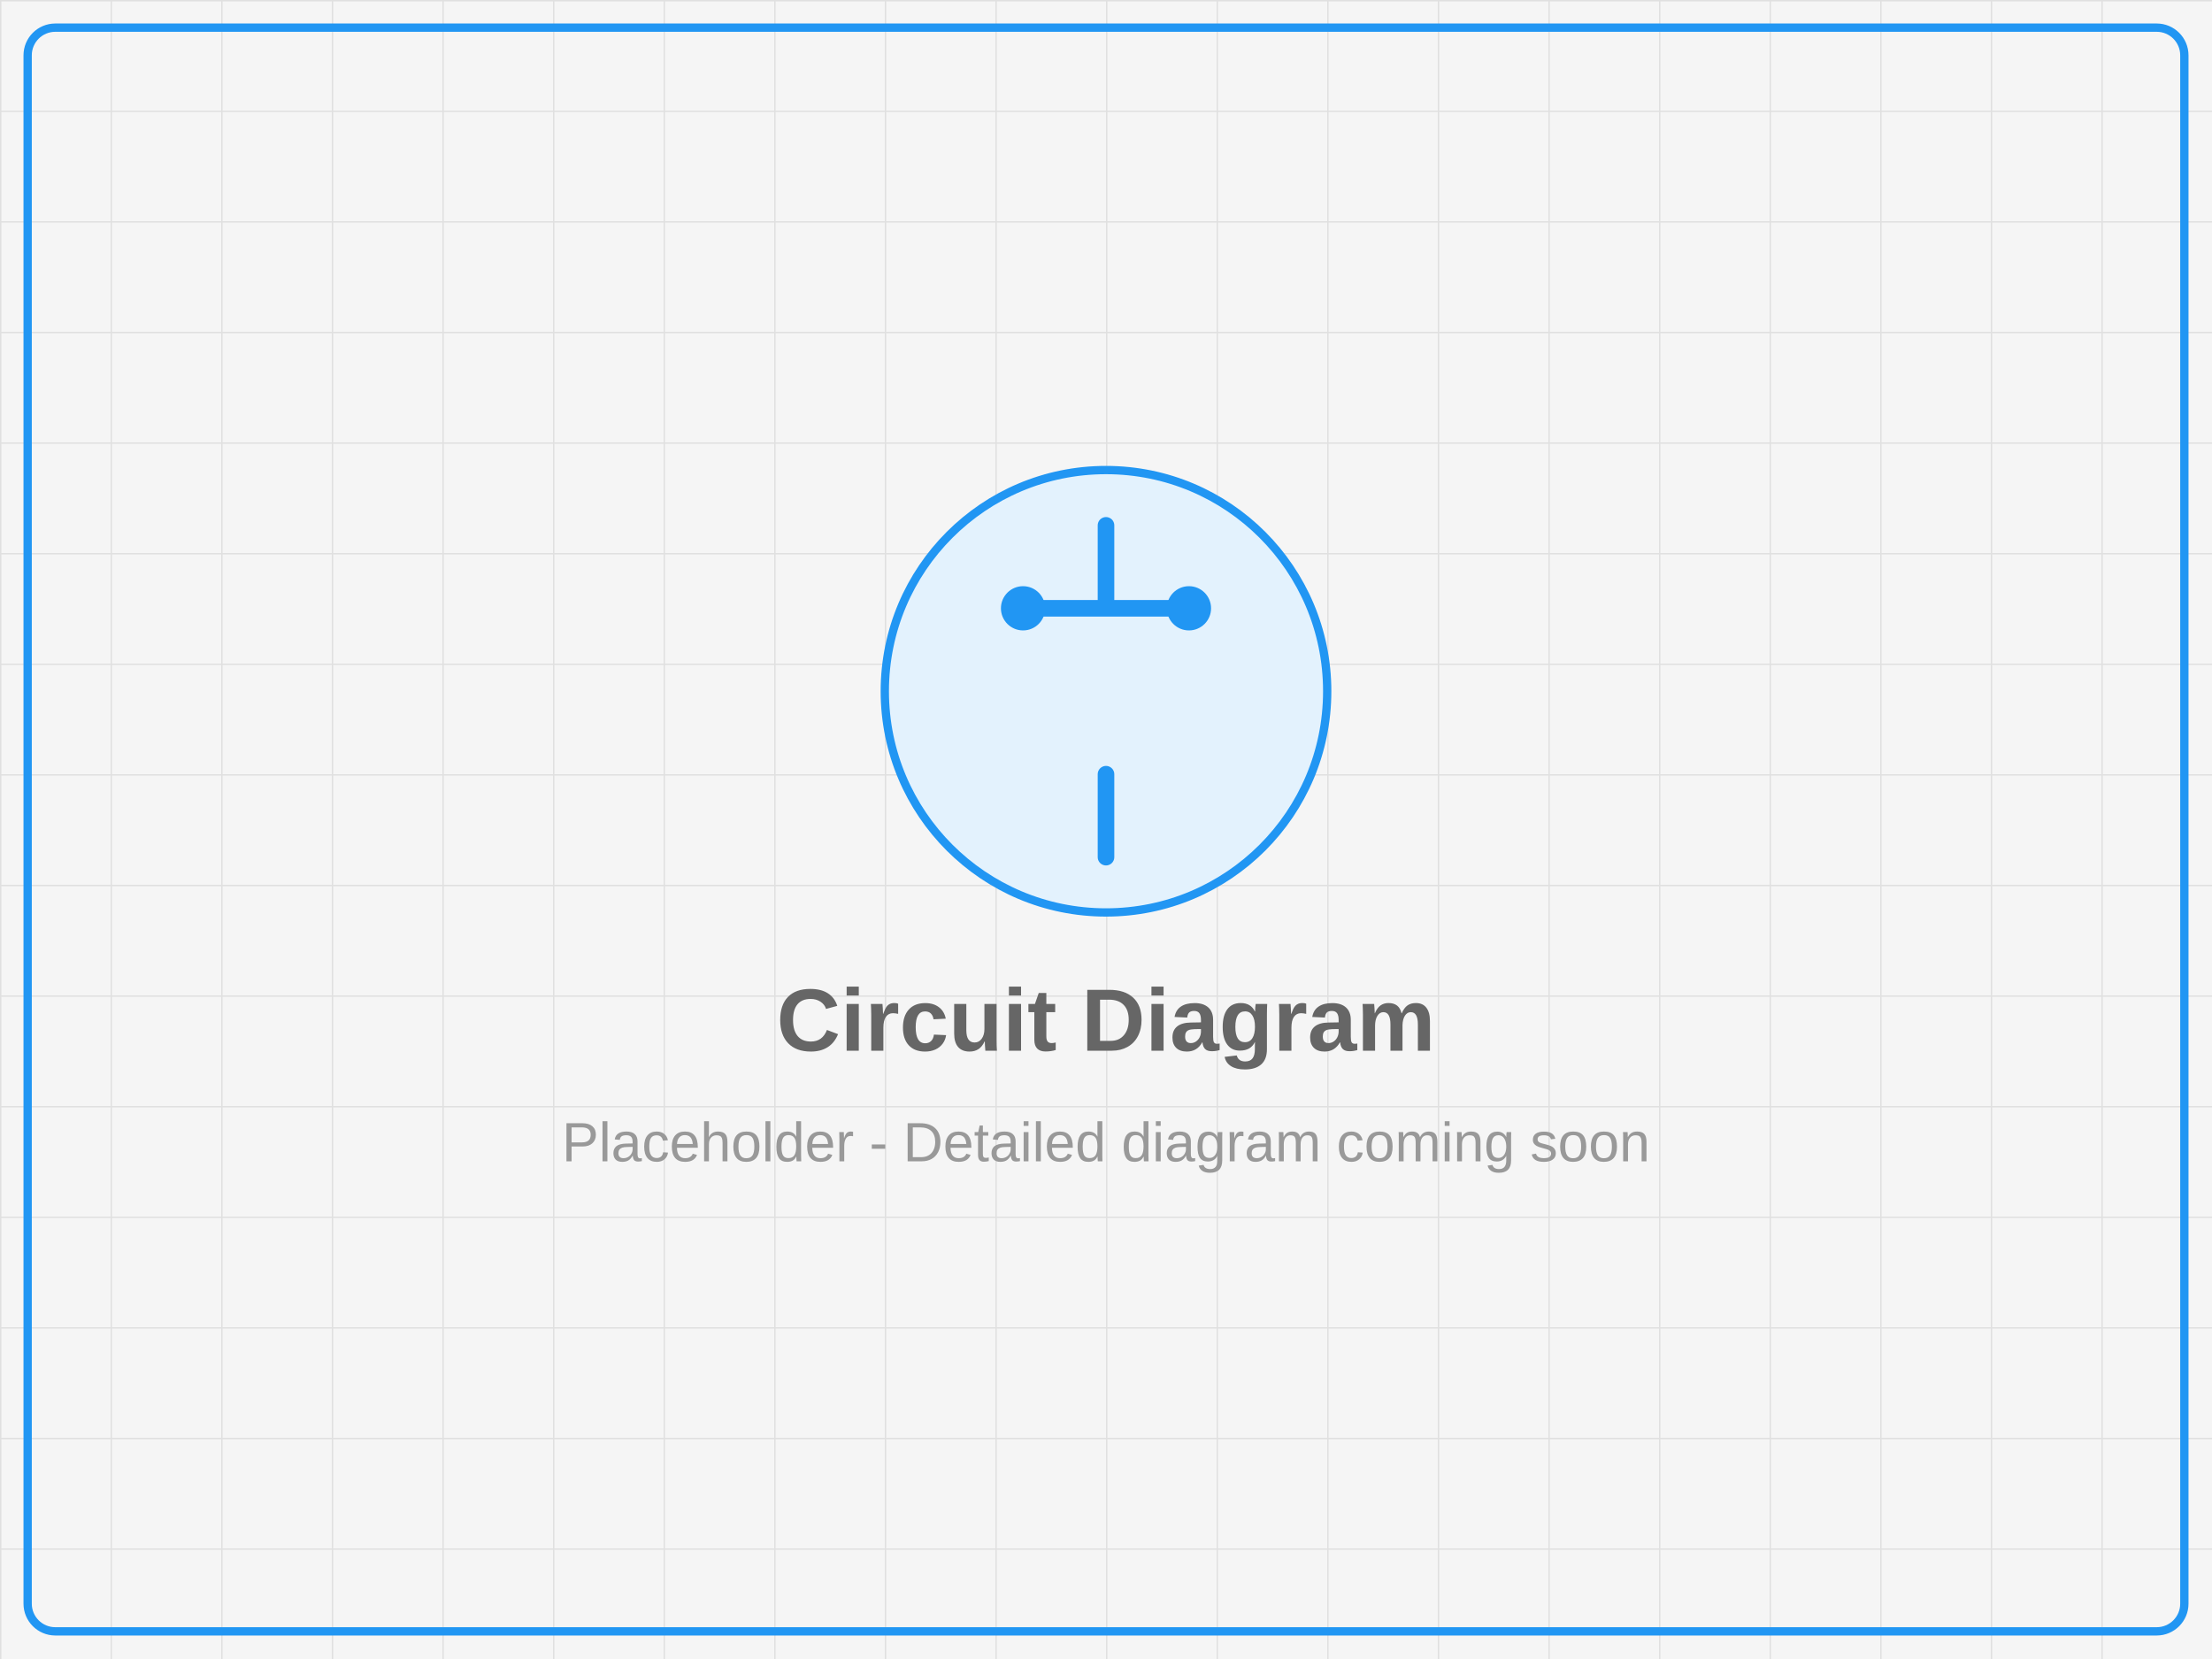
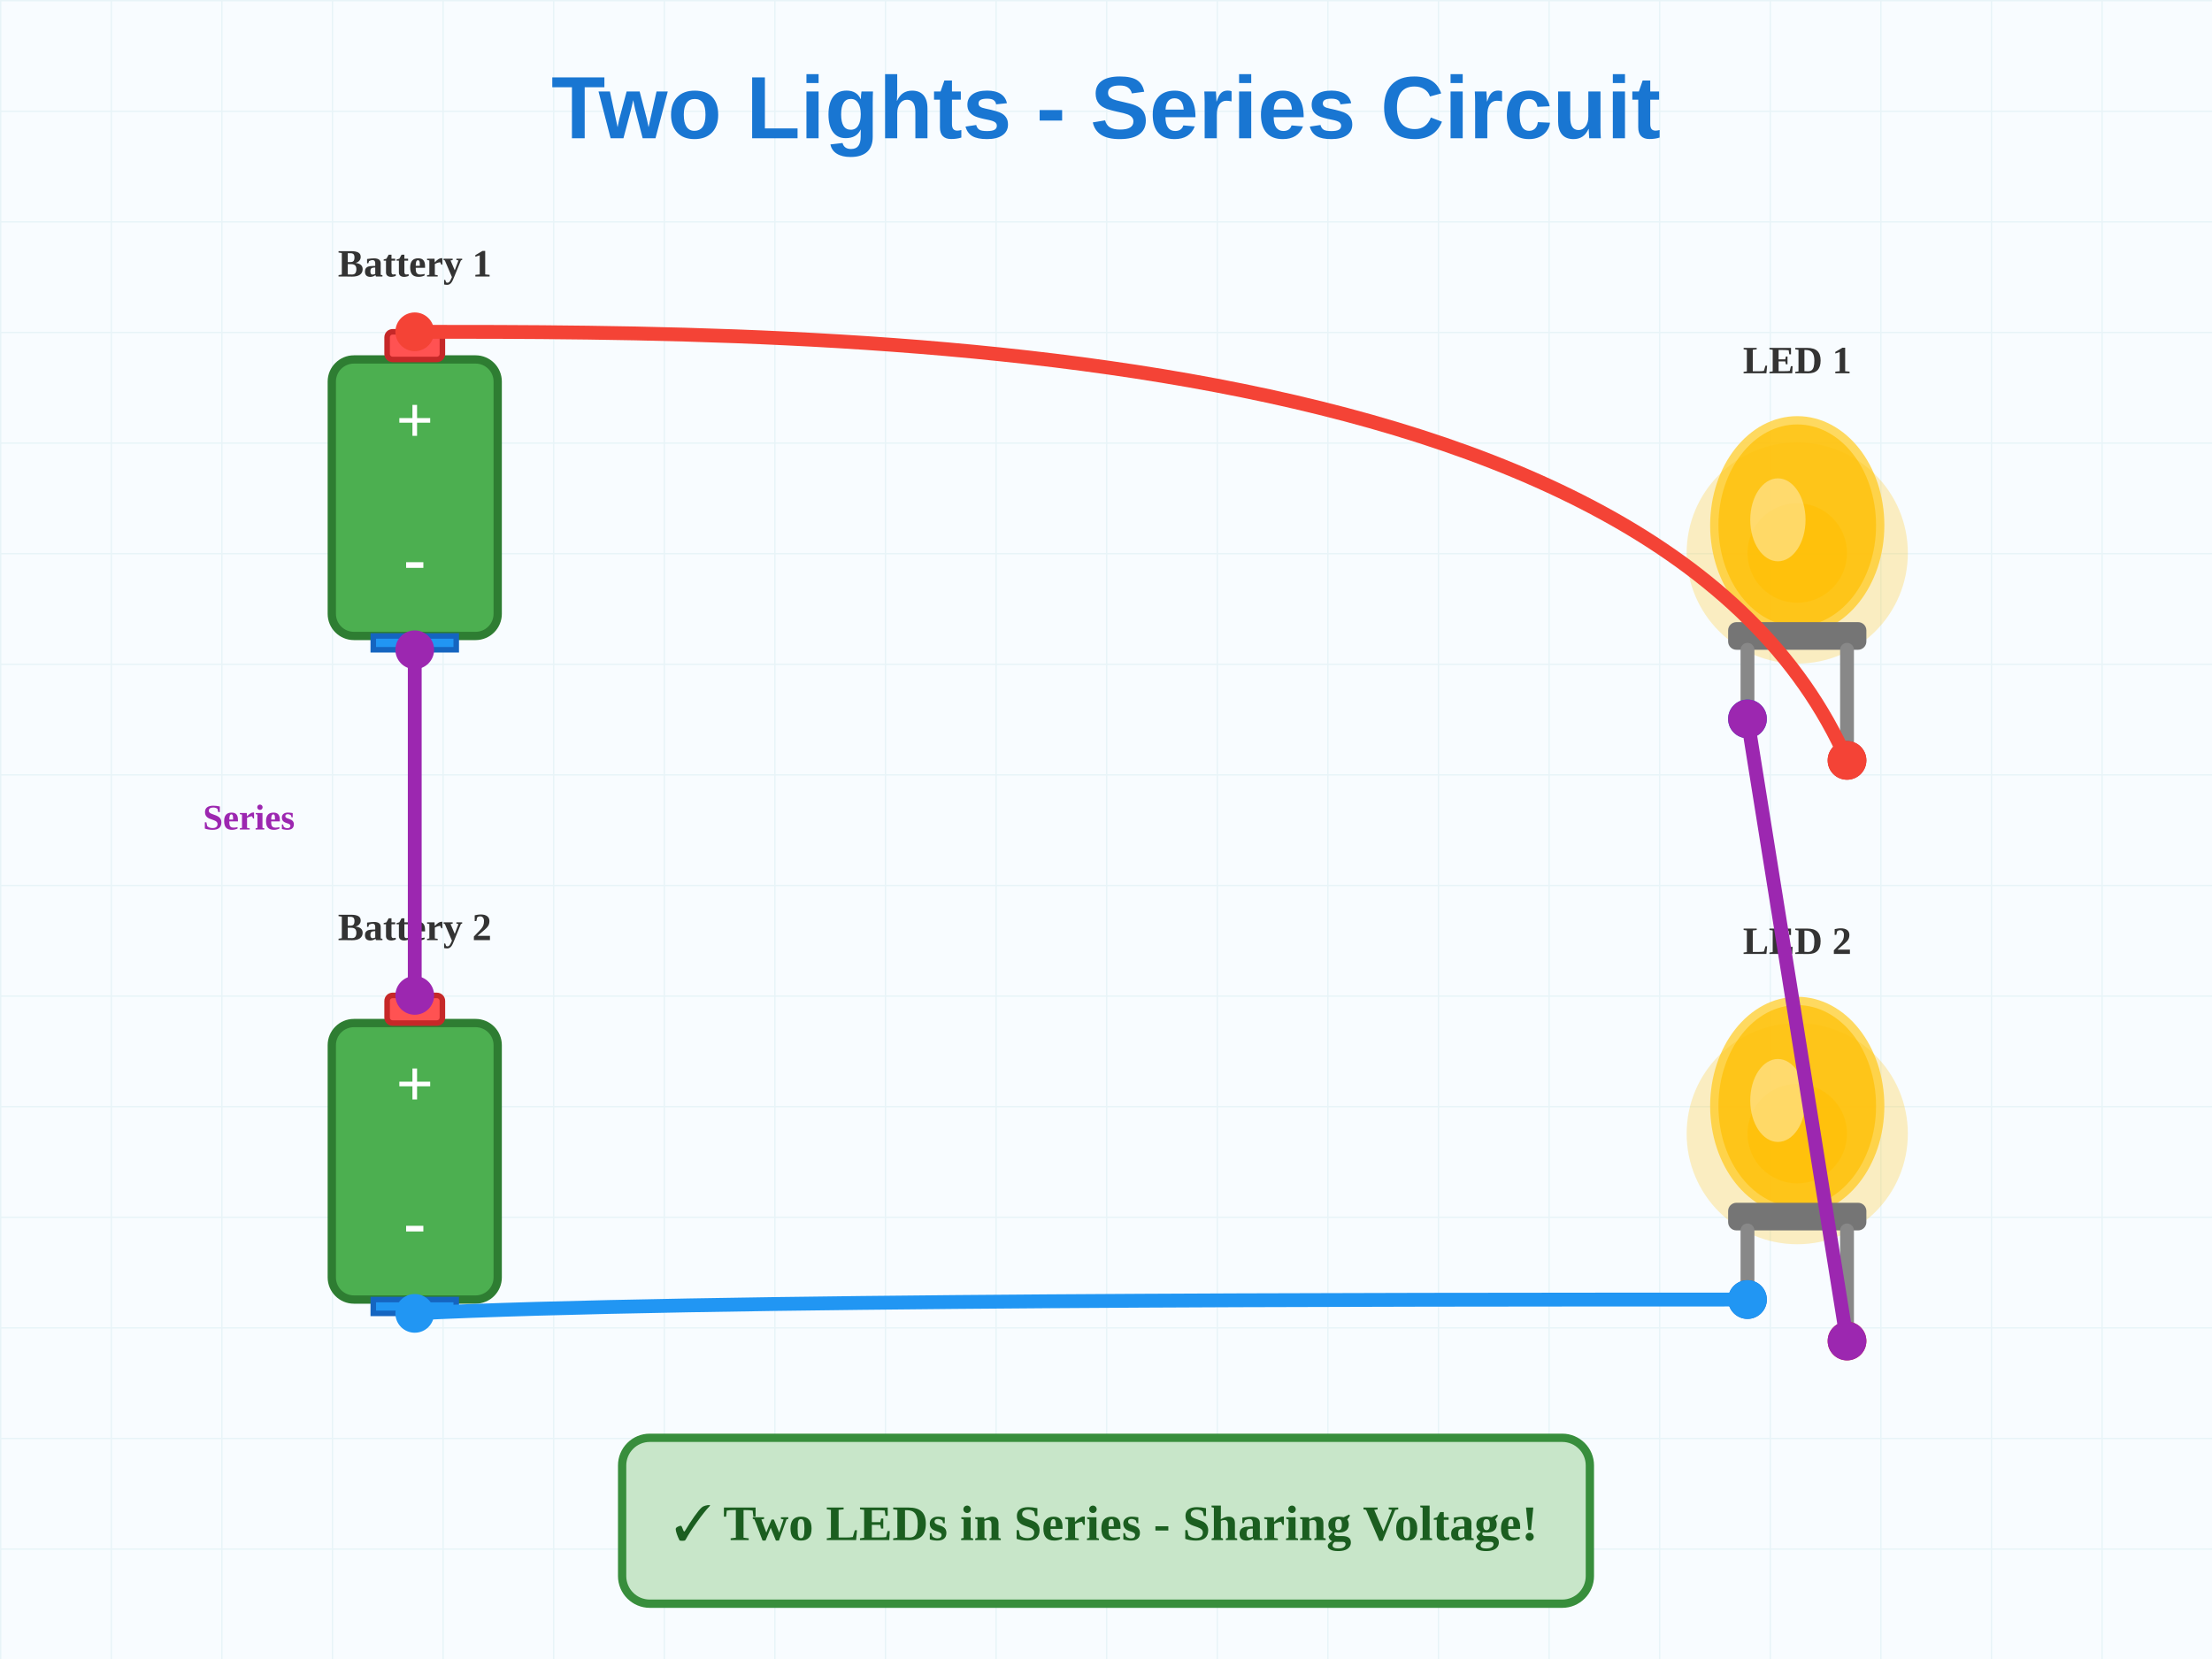
<svg xmlns="http://www.w3.org/2000/svg" width="800" height="600" viewBox="0 0 800 600">
-   <rect width="800" height="600" fill="#f5f5f5" />
+   <rect width="800" height="600" fill="#f8fcff" />
  <defs>
    <pattern id="grid" width="40" height="40" patternUnits="userSpaceOnUse">
-       <path d="M 40 0 L 0 0 0 40" fill="none" stroke="#e0e0e0" stroke-width="1" />
+       <path d="M 40 0 L 0 0 0 40" fill="none" stroke="#e8f4f8" stroke-width="1" />
    </pattern>
  </defs>
  <rect width="800" height="600" fill="url(#grid)" />
-   <rect x="10" y="10" width="780" height="580" fill="none" stroke="#2196F3" stroke-width="3" rx="10" />
-   <circle cx="400" cy="250" r="80" fill="#E3F2FD" stroke="#2196F3" stroke-width="3" />
-   <path d="M 400 190 L 400 220 M 370 220 L 430 220 M 400 280 L 400 310" stroke="#2196F3" stroke-width="6" stroke-linecap="round" />
-   <circle cx="370" cy="220" r="8" fill="#2196F3" />
-   <circle cx="430" cy="220" r="8" fill="#2196F3" />
-   <text x="400" y="380" text-anchor="middle" font-size="32" fill="#666" font-family="Arial, sans-serif" font-weight="bold">
-     Circuit Diagram
-   </text>
-   <text x="400" y="420" text-anchor="middle" font-size="20" fill="#999" font-family="Arial, sans-serif">
-     Placeholder - Detailed diagram coming soon
-   </text>
+   <text x="400" y="50" font-size="32" fill="#1976D2" text-anchor="middle" font-family="Arial, sans-serif" font-weight="bold">Two Lights - Series Circuit</text>
+   <g transform="translate(150, 180)">
+     <rect x="-30" y="-50" width="60" height="100" fill="#4CAF50" stroke="#2E7D32" stroke-width="3" rx="8" />
+     <rect x="-10" y="-60" width="20" height="10" fill="#FF5252" stroke="#C62828" stroke-width="2" rx="2" />
+     <rect x="-15" y="50" width="30" height="5" fill="#2196F3" stroke="#1565C0" stroke-width="2" />
+     <text x="0" y="-20" font-size="24" fill="#fff" text-anchor="middle" font-weight="bold">+</text>
+     <text x="0" y="30" font-size="24" fill="#fff" text-anchor="middle" font-weight="bold">-</text>
+     <circle cx="0" cy="-60" r="6" fill="#FF5252" />
+     <circle cx="0" cy="55" r="6" fill="#2196F3" />
+     <text x="0" y="-80" font-size="14" fill="#333" text-anchor="middle" font-weight="bold">Battery 1</text>
+   </g>
+   <g transform="translate(150, 420)">
+     <rect x="-30" y="-50" width="60" height="100" fill="#4CAF50" stroke="#2E7D32" stroke-width="3" rx="8" />
+     <rect x="-10" y="-60" width="20" height="10" fill="#FF5252" stroke="#C62828" stroke-width="2" rx="2" />
+     <rect x="-15" y="50" width="30" height="5" fill="#2196F3" stroke="#1565C0" stroke-width="2" />
+     <text x="0" y="-20" font-size="24" fill="#fff" text-anchor="middle" font-weight="bold">+</text>
+     <text x="0" y="30" font-size="24" fill="#fff" text-anchor="middle" font-weight="bold">-</text>
+     <circle cx="0" cy="-60" r="6" fill="#FF5252" />
+     <circle cx="0" cy="55" r="6" fill="#2196F3" />
+     <text x="0" y="-80" font-size="14" fill="#333" text-anchor="middle" font-weight="bold">Battery 2</text>
+   </g>
+   <g transform="translate(650, 200)">
+     <ellipse cx="0" cy="-10" rx="30" ry="38" fill="#FFC107" stroke="#FFD54F" stroke-width="3" opacity="0.9" />
+     <circle cx="0" cy="0" r="18" fill="#FFC107" opacity="0.7" />
+     <ellipse cx="-7" cy="-12" rx="10" ry="15" fill="#FFFFFF" opacity="0.5" />
+     <circle cx="0" cy="0" r="40" fill="#FFC107" opacity="0.25" />
+     <rect x="-25" y="25" width="50" height="10" fill="#757575" rx="3" />
+     <line x1="18" y1="35" x2="18" y2="75" stroke="#888" stroke-width="5" stroke-linecap="round" />
+     <circle cx="18" cy="75" r="6" fill="#FF5252" stroke="#C62828" stroke-width="2" />
+     <line x1="-18" y1="35" x2="-18" y2="60" stroke="#888" stroke-width="5" stroke-linecap="round" />
+     <circle cx="-18" cy="60" r="6" fill="#2196F3" stroke="#1565C0" stroke-width="2" />
+     <text x="0" y="-65" font-size="14" fill="#333" text-anchor="middle" font-weight="bold">LED 1</text>
+   </g>
+   <g transform="translate(650, 410)">
+     <ellipse cx="0" cy="-10" rx="30" ry="38" fill="#FFC107" stroke="#FFD54F" stroke-width="3" opacity="0.9" />
+     <circle cx="0" cy="0" r="18" fill="#FFC107" opacity="0.7" />
+     <ellipse cx="-7" cy="-12" rx="10" ry="15" fill="#FFFFFF" opacity="0.5" />
+     <circle cx="0" cy="0" r="40" fill="#FFC107" opacity="0.25" />
+     <rect x="-25" y="25" width="50" height="10" fill="#757575" rx="3" />
+     <line x1="18" y1="35" x2="18" y2="75" stroke="#888" stroke-width="5" stroke-linecap="round" />
+     <circle cx="18" cy="75" r="6" fill="#FF5252" stroke="#C62828" stroke-width="2" />
+     <line x1="-18" y1="35" x2="-18" y2="60" stroke="#888" stroke-width="5" stroke-linecap="round" />
+     <circle cx="-18" cy="60" r="6" fill="#2196F3" stroke="#1565C0" stroke-width="2" />
+     <text x="0" y="-65" font-size="14" fill="#333" text-anchor="middle" font-weight="bold">LED 2</text>
+   </g>
+   <line x1="150" y1="235" x2="150" y2="360" stroke="#9C27B0" stroke-width="5" stroke-linecap="round" />
+   <circle cx="150" cy="235" r="7" fill="#9C27B0" />
+   <circle cx="150" cy="360" r="7" fill="#9C27B0" />
+   <text x="90" y="300" font-size="13" fill="#9C27B0" text-anchor="middle" font-weight="bold">Series</text>
+   <path d="M 150 120 C 300 120, 600 120, 668 275" fill="none" stroke="#F44336" stroke-width="5" stroke-linecap="round" />
+   <circle cx="150" cy="120" r="7" fill="#F44336" />
+   <circle cx="668" cy="275" r="7" fill="#F44336" />
+   <line x1="632" y1="260" x2="668" y2="485" stroke="#9C27B0" stroke-width="5" stroke-linecap="round" />
+   <circle cx="632" cy="260" r="7" fill="#9C27B0" />
+   <circle cx="668" cy="485" r="7" fill="#9C27B0" />
+   <path d="M 632 470 C 500 470, 250 470, 150 475" fill="none" stroke="#2196F3" stroke-width="5" stroke-linecap="round" />
+   <circle cx="632" cy="470" r="7" fill="#2196F3" />
+   <circle cx="150" cy="475" r="7" fill="#2196F3" />
+   <rect x="225" y="520" width="350" height="60" fill="#C8E6C9" stroke="#388E3C" stroke-width="3" rx="10" />
+   <text x="400" y="557" font-size="18" fill="#1B5E20" text-anchor="middle" font-weight="bold">✓ Two LEDs in Series - Sharing Voltage!</text>
</svg>
